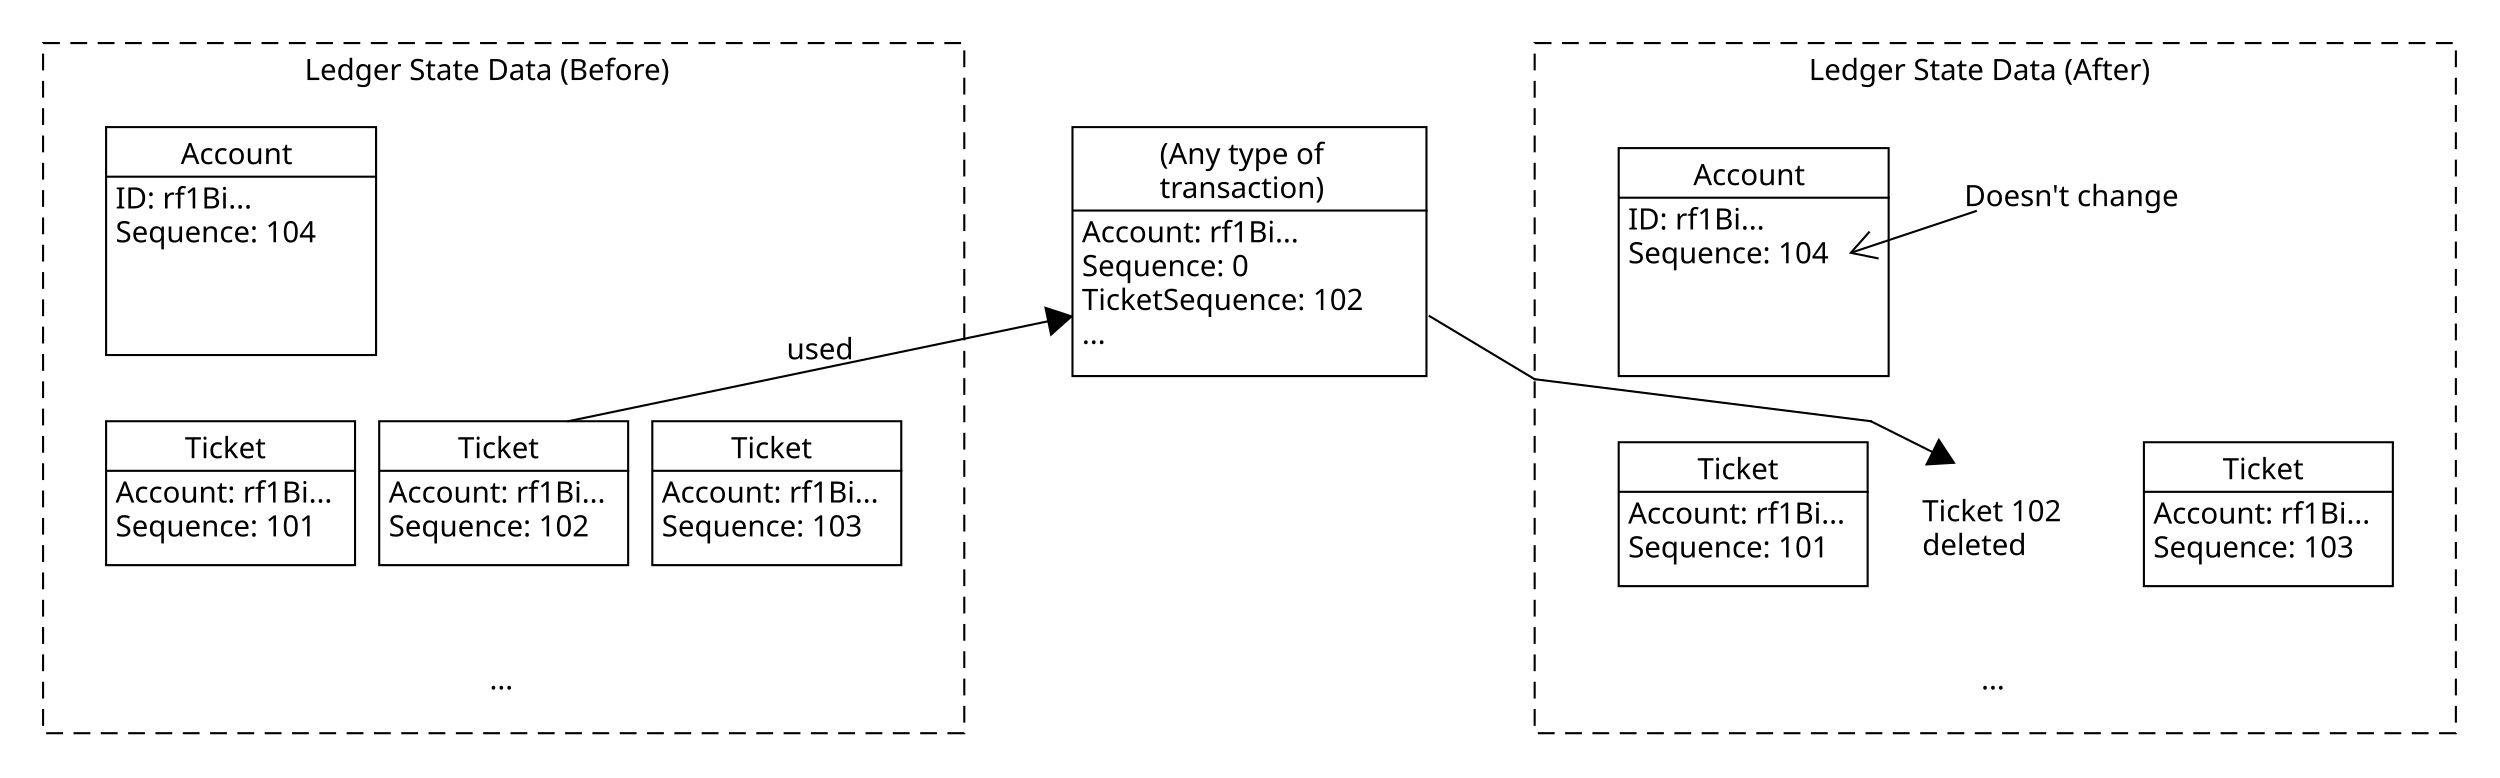
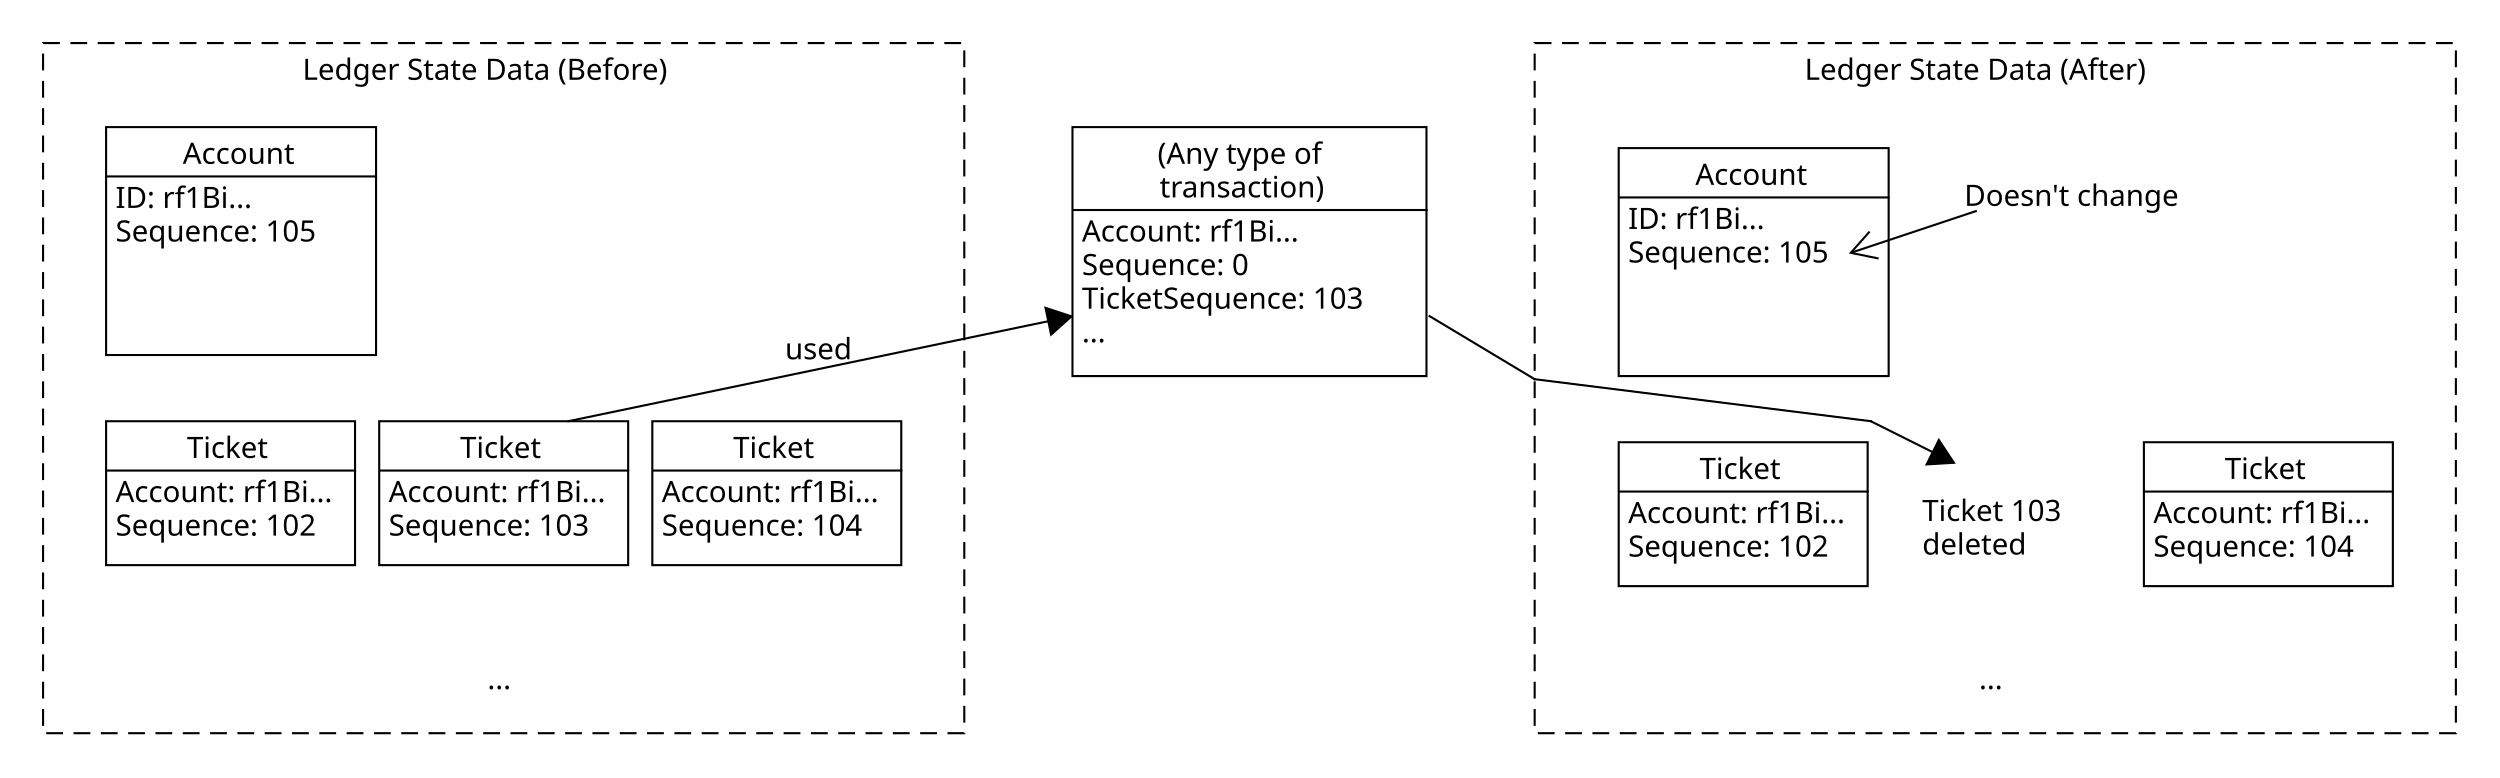
<svg xmlns="http://www.w3.org/2000/svg" fill-opacity="1" color-rendering="auto" color-interpolation="auto" text-rendering="auto" stroke="black" stroke-linecap="square" width="1190" stroke-miterlimit="10" shape-rendering="auto" stroke-opacity="1" fill="black" stroke-dasharray="none" font-weight="normal" stroke-width="1" viewBox="20 60 1190 370" height="370" font-family="'Dialog'" font-style="normal" stroke-linejoin="miter" font-size="12px" stroke-dashoffset="0" image-rendering="auto">
  <defs id="genericDefs" />
  <g>
    <defs id="defs1">
      <clipPath clipPathUnits="userSpaceOnUse" id="clipPath1">
        <path d="M0 0 L2147483647 0 L2147483647 2147483647 L0 2147483647 L0 0 Z" />
      </clipPath>
      <clipPath clipPathUnits="userSpaceOnUse" id="clipPath2">
        <path d="M0 0 L0 40 L440 40 L440 0 Z" />
      </clipPath>
      <clipPath clipPathUnits="userSpaceOnUse" id="clipPath3">
        <path d="M0 0 L0 50 L90 50 L90 0 Z" />
      </clipPath>
      <clipPath clipPathUnits="userSpaceOnUse" id="clipPath4">
        <path d="M0 0 L0 70 L120 70 L120 0 Z" />
      </clipPath>
      <clipPath clipPathUnits="userSpaceOnUse" id="clipPath5">
        <path d="M0 0 L0 30 L130 30 L130 0 Z" />
      </clipPath>
      <clipPath clipPathUnits="userSpaceOnUse" id="clipPath6">
        <path d="M0 0 L0 110 L130 110 L130 0 Z" />
      </clipPath>
      <clipPath clipPathUnits="userSpaceOnUse" id="clipPath7">
        <path d="M0 0 L0 330 L440 330 L440 0 Z" />
      </clipPath>
      <clipPath clipPathUnits="userSpaceOnUse" id="clipPath8">
        <path d="M0 0 L0 120 L170 120 L170 0 Z" />
      </clipPath>
      <clipPath clipPathUnits="userSpaceOnUse" id="clipPath9">
        <path d="M0 0 L0 100 L280 100 L280 0 Z" />
      </clipPath>
      <clipPath clipPathUnits="userSpaceOnUse" id="clipPath10">
        <path d="M0 0 L0 80 L270 80 L270 0 Z" />
      </clipPath>
    </defs>
    <g font-family="sans-serif" font-size="14px" transform="translate(750,370)">
-       <text x="213" xml:space="preserve" y="18.109" clip-path="url(#clipPath2)" stroke="none">...</text>
+       <text x="212" xml:space="preserve" y="17.984" clip-path="url(#clipPath2)" stroke="none">...</text>
    </g>
    <g font-family="sans-serif" font-size="14px" transform="translate(40,370)">
-       <text x="213" xml:space="preserve" y="18.109" clip-path="url(#clipPath2)" stroke="none">...</text>
+       <text x="212" xml:space="preserve" y="17.984" clip-path="url(#clipPath2)" stroke="none">...</text>
    </g>
    <g font-family="sans-serif" font-size="14px" transform="translate(930,290)">
-       <text x="5" xml:space="preserve" y="18.109" clip-path="url(#clipPath3)" stroke="none">Ticket 102</text>
-       <text x="5" xml:space="preserve" y="34.219" clip-path="url(#clipPath3)" stroke="none">deleted</text>
+       <text x="5" xml:space="preserve" y="17.984" clip-path="url(#clipPath3)" stroke="none">Ticket 103</text>
+       <text x="5" xml:space="preserve" y="33.969" clip-path="url(#clipPath3)" stroke="none">deleted</text>
    </g>
    <g fill="rgb(255,255,255)" fill-opacity="0" transform="translate(1040,270)" stroke-opacity="0" stroke="rgb(255,255,255)">
      <rect x="0.5" width="118.5" height="68.5" y="0.5" clip-path="url(#clipPath4)" stroke="none" />
    </g>
    <g transform="translate(1040,270)">
      <rect fill="none" x="0.5" width="118.5" height="68.5" y="0.5" clip-path="url(#clipPath4)" />
-       <text x="38" font-size="14px" y="18.109" clip-path="url(#clipPath4)" font-family="sans-serif" stroke="none" xml:space="preserve">Ticket</text>
-       <path fill="none" d="M1 24.109 L119 24.109" clip-path="url(#clipPath4)" />
-       <text x="5" font-size="14px" y="39.219" clip-path="url(#clipPath4)" font-family="sans-serif" stroke="none" xml:space="preserve">Account: rf1Bi...</text>
-       <text x="5" font-size="14px" y="55.328" clip-path="url(#clipPath4)" font-family="sans-serif" stroke="none" xml:space="preserve">Sequence: 103</text>
+       <text x="39" font-size="14px" y="17.984" clip-path="url(#clipPath4)" font-family="sans-serif" stroke="none" xml:space="preserve">Ticket</text>
+       <path fill="none" d="M1 23.984 L119 23.984" clip-path="url(#clipPath4)" />
+       <text x="5" font-size="14px" y="38.969" clip-path="url(#clipPath4)" font-family="sans-serif" stroke="none" xml:space="preserve">Account: rf1Bi...</text>
+       <text x="5" font-size="14px" y="54.953" clip-path="url(#clipPath4)" font-family="sans-serif" stroke="none" xml:space="preserve">Sequence: 104</text>
    </g>
    <g fill="rgb(255,255,255)" fill-opacity="0" transform="translate(790,270)" stroke-opacity="0" stroke="rgb(255,255,255)">
      <rect x="0.5" width="118.5" height="68.5" y="0.5" clip-path="url(#clipPath4)" stroke="none" />
    </g>
    <g transform="translate(790,270)">
      <rect fill="none" x="0.5" width="118.5" height="68.5" y="0.5" clip-path="url(#clipPath4)" />
-       <text x="38" font-size="14px" y="18.109" clip-path="url(#clipPath4)" font-family="sans-serif" stroke="none" xml:space="preserve">Ticket</text>
-       <path fill="none" d="M1 24.109 L119 24.109" clip-path="url(#clipPath4)" />
-       <text x="5" font-size="14px" y="39.219" clip-path="url(#clipPath4)" font-family="sans-serif" stroke="none" xml:space="preserve">Account: rf1Bi...</text>
-       <text x="5" font-size="14px" y="55.328" clip-path="url(#clipPath4)" font-family="sans-serif" stroke="none" xml:space="preserve">Sequence: 101</text>
+       <text x="39" font-size="14px" y="17.984" clip-path="url(#clipPath4)" font-family="sans-serif" stroke="none" xml:space="preserve">Ticket</text>
+       <path fill="none" d="M1 23.984 L119 23.984" clip-path="url(#clipPath4)" />
+       <text x="5" font-size="14px" y="38.969" clip-path="url(#clipPath4)" font-family="sans-serif" stroke="none" xml:space="preserve">Account: rf1Bi...</text>
+       <text x="5" font-size="14px" y="54.953" clip-path="url(#clipPath4)" font-family="sans-serif" stroke="none" xml:space="preserve">Sequence: 102</text>
    </g>
    <g font-family="sans-serif" font-size="14px" transform="translate(950,140)">
-       <text x="5" xml:space="preserve" y="18.109" clip-path="url(#clipPath5)" stroke="none">Doesn't change</text>
+       <text x="5" xml:space="preserve" y="17.984" clip-path="url(#clipPath5)" stroke="none">Doesn't change</text>
    </g>
    <g fill="rgb(255,255,255)" fill-opacity="0" transform="translate(790,130)" stroke-opacity="0" stroke="rgb(255,255,255)">
      <rect x="0.5" width="128.5" height="108.5" y="0.5" clip-path="url(#clipPath6)" stroke="none" />
    </g>
    <g transform="translate(790,130)">
      <rect fill="none" x="0.5" width="128.5" height="108.5" y="0.5" clip-path="url(#clipPath6)" />
-       <text x="36" font-size="14px" y="18.109" clip-path="url(#clipPath6)" font-family="sans-serif" stroke="none" xml:space="preserve">Account</text>
-       <path fill="none" d="M1 24.109 L129 24.109" clip-path="url(#clipPath6)" />
-       <text x="5" font-size="14px" y="39.219" clip-path="url(#clipPath6)" font-family="sans-serif" stroke="none" xml:space="preserve">ID: rf1Bi...</text>
-       <text x="5" font-size="14px" y="55.328" clip-path="url(#clipPath6)" font-family="sans-serif" stroke="none" xml:space="preserve">Sequence: 104</text>
+       <text x="37" font-size="14px" y="17.984" clip-path="url(#clipPath6)" font-family="sans-serif" stroke="none" xml:space="preserve">Account</text>
+       <path fill="none" d="M1 23.984 L129 23.984" clip-path="url(#clipPath6)" />
+       <text x="5" font-size="14px" y="38.969" clip-path="url(#clipPath6)" font-family="sans-serif" stroke="none" xml:space="preserve">ID: rf1Bi...</text>
+       <text x="5" font-size="14px" y="54.953" clip-path="url(#clipPath6)" font-family="sans-serif" stroke="none" xml:space="preserve">Sequence: 105</text>
    </g>
    <g fill="rgb(255,255,255)" fill-opacity="0" transform="translate(40,80)" stroke-opacity="0" stroke="rgb(255,255,255)">
      <rect x="0.5" width="438.5" height="328.5" y="0.5" clip-path="url(#clipPath7)" stroke="none" />
    </g>
    <g stroke-dasharray="8,5" stroke-miterlimit="5" transform="translate(40,80)" stroke-linecap="butt">
      <rect fill="none" x="0.5" width="438.5" height="328.5" y="0.5" clip-path="url(#clipPath7)" />
-       <text x="125" font-size="14px" y="18.109" clip-path="url(#clipPath7)" font-family="sans-serif" stroke="none" xml:space="preserve">Ledger State Data (Before)</text>
+       <text x="124" font-size="14px" y="17.984" clip-path="url(#clipPath7)" font-family="sans-serif" stroke="none" xml:space="preserve">Ledger State Data (Before)</text>
    </g>
    <g fill="rgb(255,255,255)" fill-opacity="0" transform="translate(530,120)" stroke-opacity="0" stroke="rgb(255,255,255)">
      <rect x="0.5" width="168.5" height="118.5" y="0.5" clip-path="url(#clipPath8)" stroke="none" />
    </g>
    <g transform="translate(530,120)">
      <rect fill="none" x="0.5" width="168.5" height="118.5" y="0.5" clip-path="url(#clipPath8)" />
-       <text x="42" font-size="14px" y="18.109" clip-path="url(#clipPath8)" font-family="sans-serif" stroke="none" xml:space="preserve">(Any type of</text>
-       <text x="42" font-size="14px" y="34.219" clip-path="url(#clipPath8)" font-family="sans-serif" stroke="none" xml:space="preserve">transaction)</text>
-       <path fill="none" d="M1 40.219 L169 40.219" clip-path="url(#clipPath8)" />
-       <text x="5" font-size="14px" y="55.328" clip-path="url(#clipPath8)" font-family="sans-serif" stroke="none" xml:space="preserve">Account: rf1Bi...</text>
-       <text x="5" font-size="14px" y="71.438" clip-path="url(#clipPath8)" font-family="sans-serif" stroke="none" xml:space="preserve">Sequence: 0</text>
-       <text x="5" font-size="14px" y="87.547" clip-path="url(#clipPath8)" font-family="sans-serif" stroke="none" xml:space="preserve">TicketSequence: 102</text>
-       <text x="5" font-size="14px" y="103.656" clip-path="url(#clipPath8)" font-family="sans-serif" stroke="none" xml:space="preserve">...</text>
+       <text x="41" font-size="14px" y="17.984" clip-path="url(#clipPath8)" font-family="sans-serif" stroke="none" xml:space="preserve">(Any type of</text>
+       <text x="42" font-size="14px" y="33.969" clip-path="url(#clipPath8)" font-family="sans-serif" stroke="none" xml:space="preserve">transaction)</text>
+       <path fill="none" d="M1 39.969 L169 39.969" clip-path="url(#clipPath8)" />
+       <text x="5" font-size="14px" y="54.953" clip-path="url(#clipPath8)" font-family="sans-serif" stroke="none" xml:space="preserve">Account: rf1Bi...</text>
+       <text x="5" font-size="14px" y="70.938" clip-path="url(#clipPath8)" font-family="sans-serif" stroke="none" xml:space="preserve">Sequence: 0</text>
+       <text x="5" font-size="14px" y="86.922" clip-path="url(#clipPath8)" font-family="sans-serif" stroke="none" xml:space="preserve">TicketSequence: 103</text>
+       <text x="5" font-size="14px" y="102.906" clip-path="url(#clipPath8)" font-family="sans-serif" stroke="none" xml:space="preserve">...</text>
    </g>
    <g fill="rgb(255,255,255)" fill-opacity="0" transform="translate(330,260)" stroke-opacity="0" stroke="rgb(255,255,255)">
      <rect x="0.5" width="118.5" height="68.5" y="0.5" clip-path="url(#clipPath4)" stroke="none" />
    </g>
    <g transform="translate(330,260)">
      <rect fill="none" x="0.5" width="118.5" height="68.5" y="0.5" clip-path="url(#clipPath4)" />
-       <text x="38" font-size="14px" y="18.109" clip-path="url(#clipPath4)" font-family="sans-serif" stroke="none" xml:space="preserve">Ticket</text>
-       <path fill="none" d="M1 24.109 L119 24.109" clip-path="url(#clipPath4)" />
-       <text x="5" font-size="14px" y="39.219" clip-path="url(#clipPath4)" font-family="sans-serif" stroke="none" xml:space="preserve">Account: rf1Bi...</text>
-       <text x="5" font-size="14px" y="55.328" clip-path="url(#clipPath4)" font-family="sans-serif" stroke="none" xml:space="preserve">Sequence: 103</text>
+       <text x="39" font-size="14px" y="17.984" clip-path="url(#clipPath4)" font-family="sans-serif" stroke="none" xml:space="preserve">Ticket</text>
+       <path fill="none" d="M1 23.984 L119 23.984" clip-path="url(#clipPath4)" />
+       <text x="5" font-size="14px" y="38.969" clip-path="url(#clipPath4)" font-family="sans-serif" stroke="none" xml:space="preserve">Account: rf1Bi...</text>
+       <text x="5" font-size="14px" y="54.953" clip-path="url(#clipPath4)" font-family="sans-serif" stroke="none" xml:space="preserve">Sequence: 104</text>
    </g>
    <g fill="rgb(255,255,255)" fill-opacity="0" transform="translate(200,260)" stroke-opacity="0" stroke="rgb(255,255,255)">
      <rect x="0.5" width="118.5" height="68.5" y="0.5" clip-path="url(#clipPath4)" stroke="none" />
    </g>
    <g transform="translate(200,260)">
      <rect fill="none" x="0.5" width="118.5" height="68.5" y="0.5" clip-path="url(#clipPath4)" />
-       <text x="38" font-size="14px" y="18.109" clip-path="url(#clipPath4)" font-family="sans-serif" stroke="none" xml:space="preserve">Ticket</text>
-       <path fill="none" d="M1 24.109 L119 24.109" clip-path="url(#clipPath4)" />
-       <text x="5" font-size="14px" y="39.219" clip-path="url(#clipPath4)" font-family="sans-serif" stroke="none" xml:space="preserve">Account: rf1Bi...</text>
-       <text x="5" font-size="14px" y="55.328" clip-path="url(#clipPath4)" font-family="sans-serif" stroke="none" xml:space="preserve">Sequence: 102</text>
+       <text x="39" font-size="14px" y="17.984" clip-path="url(#clipPath4)" font-family="sans-serif" stroke="none" xml:space="preserve">Ticket</text>
+       <path fill="none" d="M1 23.984 L119 23.984" clip-path="url(#clipPath4)" />
+       <text x="5" font-size="14px" y="38.969" clip-path="url(#clipPath4)" font-family="sans-serif" stroke="none" xml:space="preserve">Account: rf1Bi...</text>
+       <text x="5" font-size="14px" y="54.953" clip-path="url(#clipPath4)" font-family="sans-serif" stroke="none" xml:space="preserve">Sequence: 103</text>
    </g>
    <g fill="rgb(255,255,255)" fill-opacity="0" transform="translate(70,260)" stroke-opacity="0" stroke="rgb(255,255,255)">
      <rect x="0.5" width="118.5" height="68.5" y="0.5" clip-path="url(#clipPath4)" stroke="none" />
    </g>
    <g transform="translate(70,260)">
      <rect fill="none" x="0.5" width="118.5" height="68.5" y="0.5" clip-path="url(#clipPath4)" />
-       <text x="38" font-size="14px" y="18.109" clip-path="url(#clipPath4)" font-family="sans-serif" stroke="none" xml:space="preserve">Ticket</text>
-       <path fill="none" d="M1 24.109 L119 24.109" clip-path="url(#clipPath4)" />
-       <text x="5" font-size="14px" y="39.219" clip-path="url(#clipPath4)" font-family="sans-serif" stroke="none" xml:space="preserve">Account: rf1Bi...</text>
-       <text x="5" font-size="14px" y="55.328" clip-path="url(#clipPath4)" font-family="sans-serif" stroke="none" xml:space="preserve">Sequence: 101</text>
+       <text x="39" font-size="14px" y="17.984" clip-path="url(#clipPath4)" font-family="sans-serif" stroke="none" xml:space="preserve">Ticket</text>
+       <path fill="none" d="M1 23.984 L119 23.984" clip-path="url(#clipPath4)" />
+       <text x="5" font-size="14px" y="38.969" clip-path="url(#clipPath4)" font-family="sans-serif" stroke="none" xml:space="preserve">Account: rf1Bi...</text>
+       <text x="5" font-size="14px" y="54.953" clip-path="url(#clipPath4)" font-family="sans-serif" stroke="none" xml:space="preserve">Sequence: 102</text>
    </g>
    <g fill="rgb(255,255,255)" fill-opacity="0" transform="translate(70,120)" stroke-opacity="0" stroke="rgb(255,255,255)">
      <rect x="0.5" width="128.5" height="108.5" y="0.5" clip-path="url(#clipPath6)" stroke="none" />
    </g>
    <g transform="translate(70,120)">
      <rect fill="none" x="0.5" width="128.5" height="108.5" y="0.5" clip-path="url(#clipPath6)" />
-       <text x="36" font-size="14px" y="18.109" clip-path="url(#clipPath6)" font-family="sans-serif" stroke="none" xml:space="preserve">Account</text>
-       <path fill="none" d="M1 24.109 L129 24.109" clip-path="url(#clipPath6)" />
-       <text x="5" font-size="14px" y="39.219" clip-path="url(#clipPath6)" font-family="sans-serif" stroke="none" xml:space="preserve">ID: rf1Bi...</text>
-       <text x="5" font-size="14px" y="55.328" clip-path="url(#clipPath6)" font-family="sans-serif" stroke="none" xml:space="preserve">Sequence: 104</text>
+       <text x="37" font-size="14px" y="17.984" clip-path="url(#clipPath6)" font-family="sans-serif" stroke="none" xml:space="preserve">Account</text>
+       <path fill="none" d="M1 23.984 L129 23.984" clip-path="url(#clipPath6)" />
+       <text x="5" font-size="14px" y="38.969" clip-path="url(#clipPath6)" font-family="sans-serif" stroke="none" xml:space="preserve">ID: rf1Bi...</text>
+       <text x="5" font-size="14px" y="54.953" clip-path="url(#clipPath6)" font-family="sans-serif" stroke="none" xml:space="preserve">Sequence: 105</text>
    </g>
    <g fill="rgb(255,255,255)" fill-opacity="0" transform="translate(750,80)" stroke-opacity="0" stroke="rgb(255,255,255)">
      <rect x="0.5" width="438.5" height="328.5" y="0.5" clip-path="url(#clipPath7)" stroke="none" />
    </g>
    <g stroke-dasharray="8,5" stroke-miterlimit="5" transform="translate(750,80)" stroke-linecap="butt">
      <rect fill="none" x="0.5" width="438.5" height="328.5" y="0.5" clip-path="url(#clipPath7)" />
-       <text x="131" font-size="14px" y="18.109" clip-path="url(#clipPath7)" font-family="sans-serif" stroke="none" xml:space="preserve">Ledger State Data (After)</text>
+       <text x="129" font-size="14px" y="17.984" clip-path="url(#clipPath7)" font-family="sans-serif" stroke="none" xml:space="preserve">Ledger State Data (After)</text>
    </g>
    <g transform="translate(690,200)">
      <path fill="none" d="M259.606 80.053 L220.5 60.5" clip-path="url(#clipPath9)" />
      <path fill="none" d="M220.5 60.5 L60.5 40.5" clip-path="url(#clipPath9)" />
      <path fill="none" d="M60.5 40.5 L10.5 10.5" clip-path="url(#clipPath9)" />
      <path d="M252.89 69.428 L260.053 80.276 L247.076 81.055 Z" clip-path="url(#clipPath9)" stroke="none" />
      <path fill="none" d="M252.89 69.428 L260.053 80.276 L247.076 81.055 Z" clip-path="url(#clipPath9)" />
    </g>
    <g transform="translate(890,150)">
      <path fill="none" d="M11.449 30.184 L70.5 10.5" clip-path="url(#clipPath3)" />
      <path fill="none" d="M23.71 32.948 L10.974 30.342 L19.599 20.615" clip-path="url(#clipPath3)" />
    </g>
    <g transform="translate(280,200)">
      <path fill="none" d="M249.521 10.704 L10.5 60.5" clip-path="url(#clipPath10)" />
      <path d="M237.663 6.535 L250.011 10.602 L240.315 19.262 Z" clip-path="url(#clipPath10)" stroke="none" />
      <path fill="none" d="M237.663 6.535 L250.011 10.602 L240.315 19.262 Z" clip-path="url(#clipPath10)" />
-       <text x="114.399" font-size="14px" y="31" clip-path="url(#clipPath10)" font-family="sans-serif" stroke="none" xml:space="preserve">used</text>
+       <text x="113.652" font-size="14px" y="31" clip-path="url(#clipPath10)" font-family="sans-serif" stroke="none" xml:space="preserve">used</text>
    </g>
  </g>
</svg>
